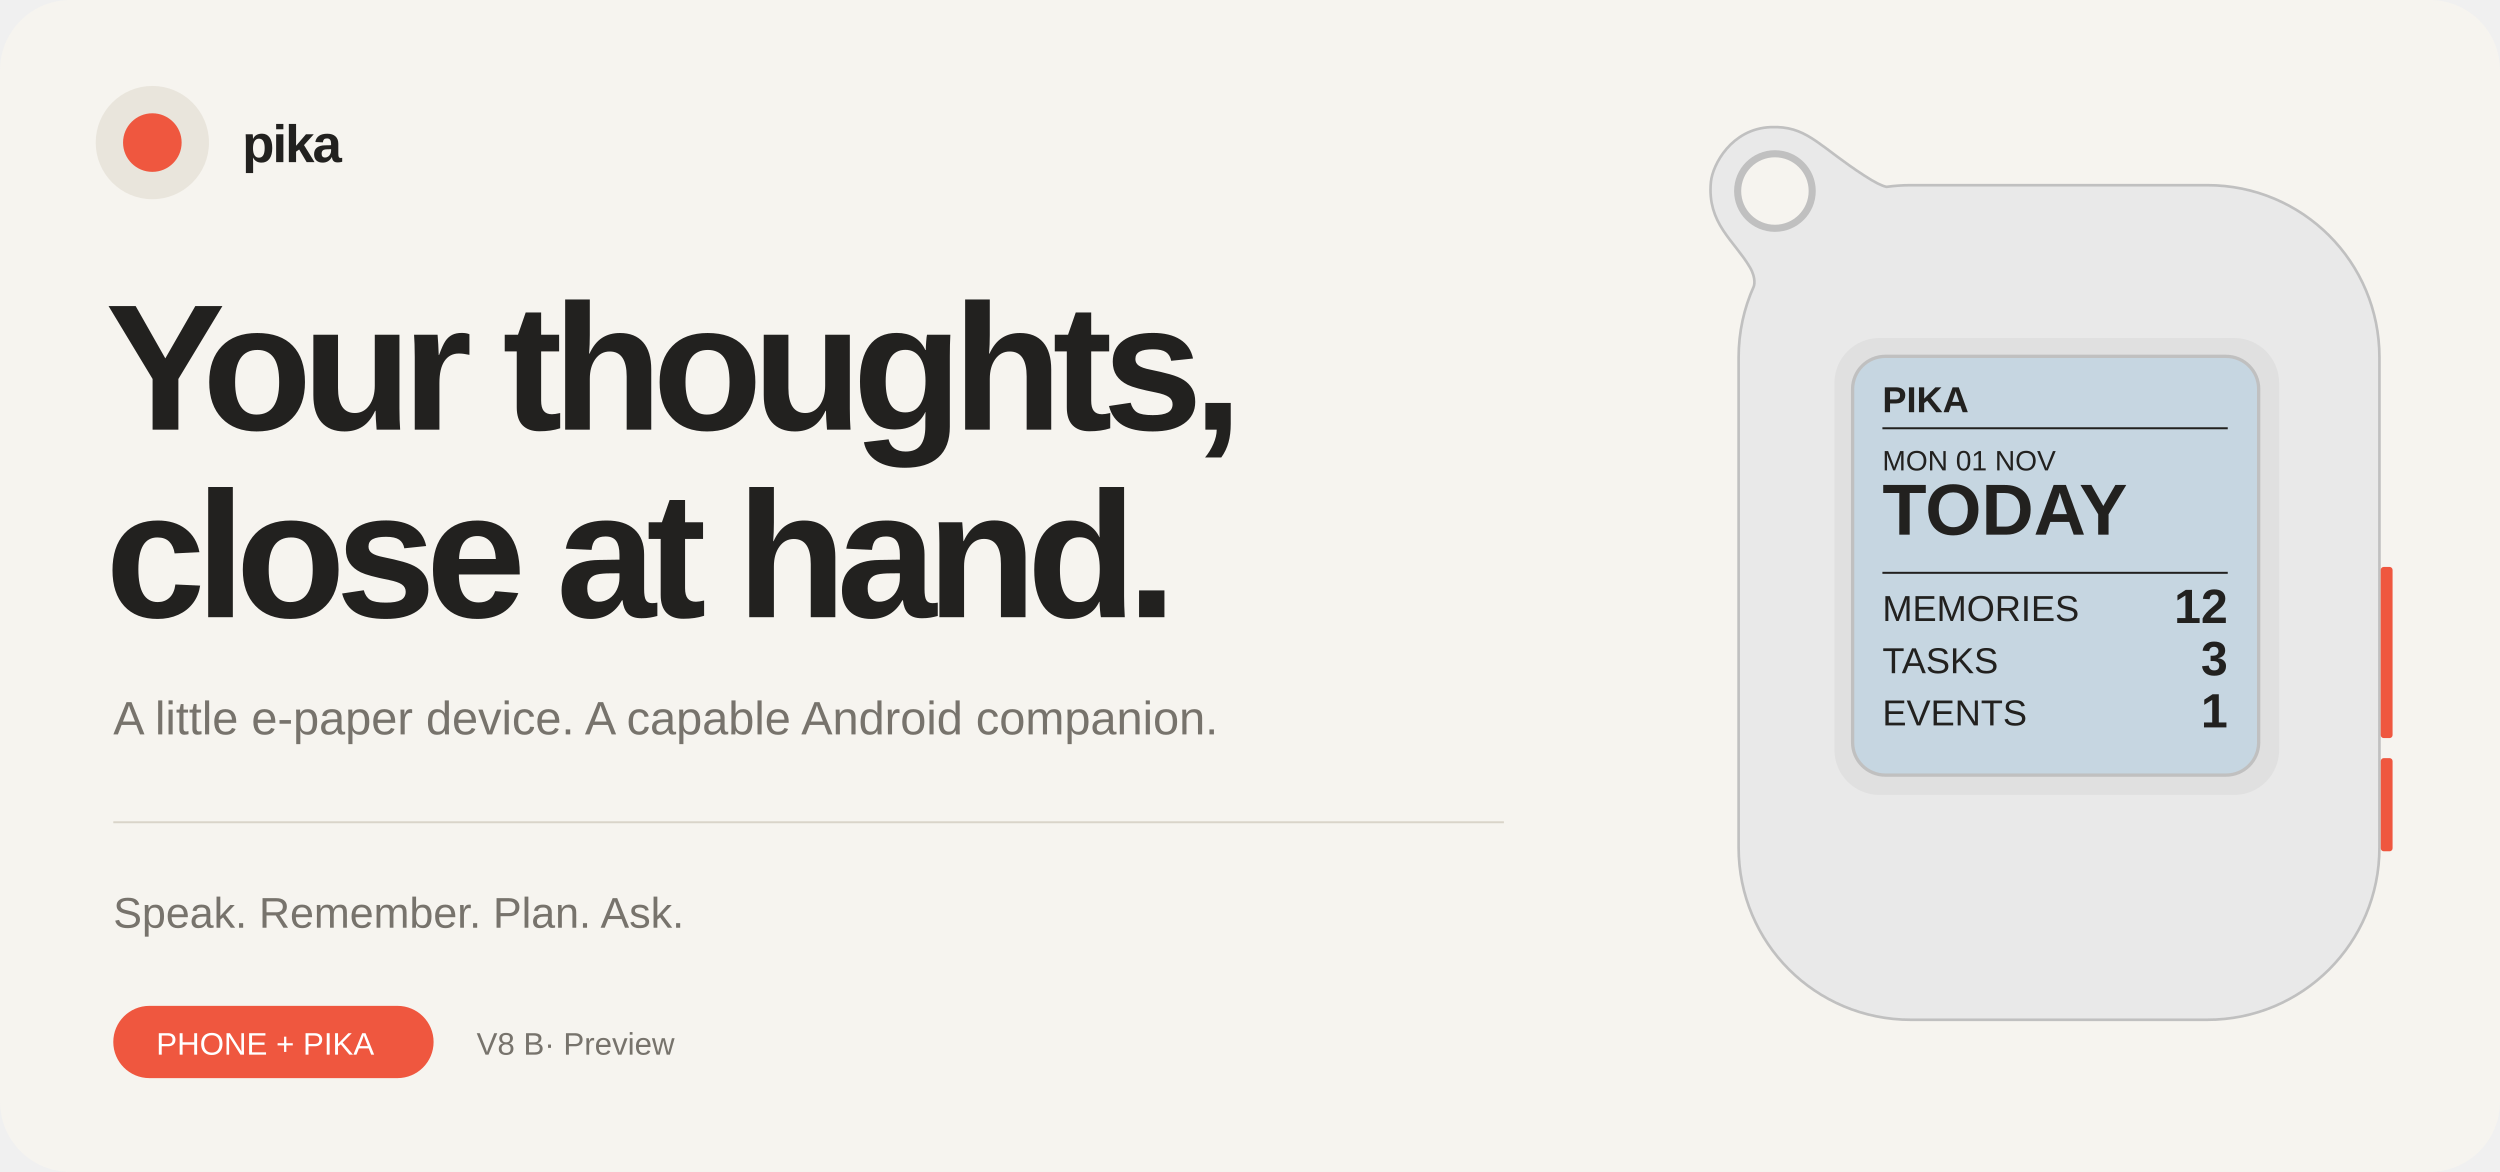
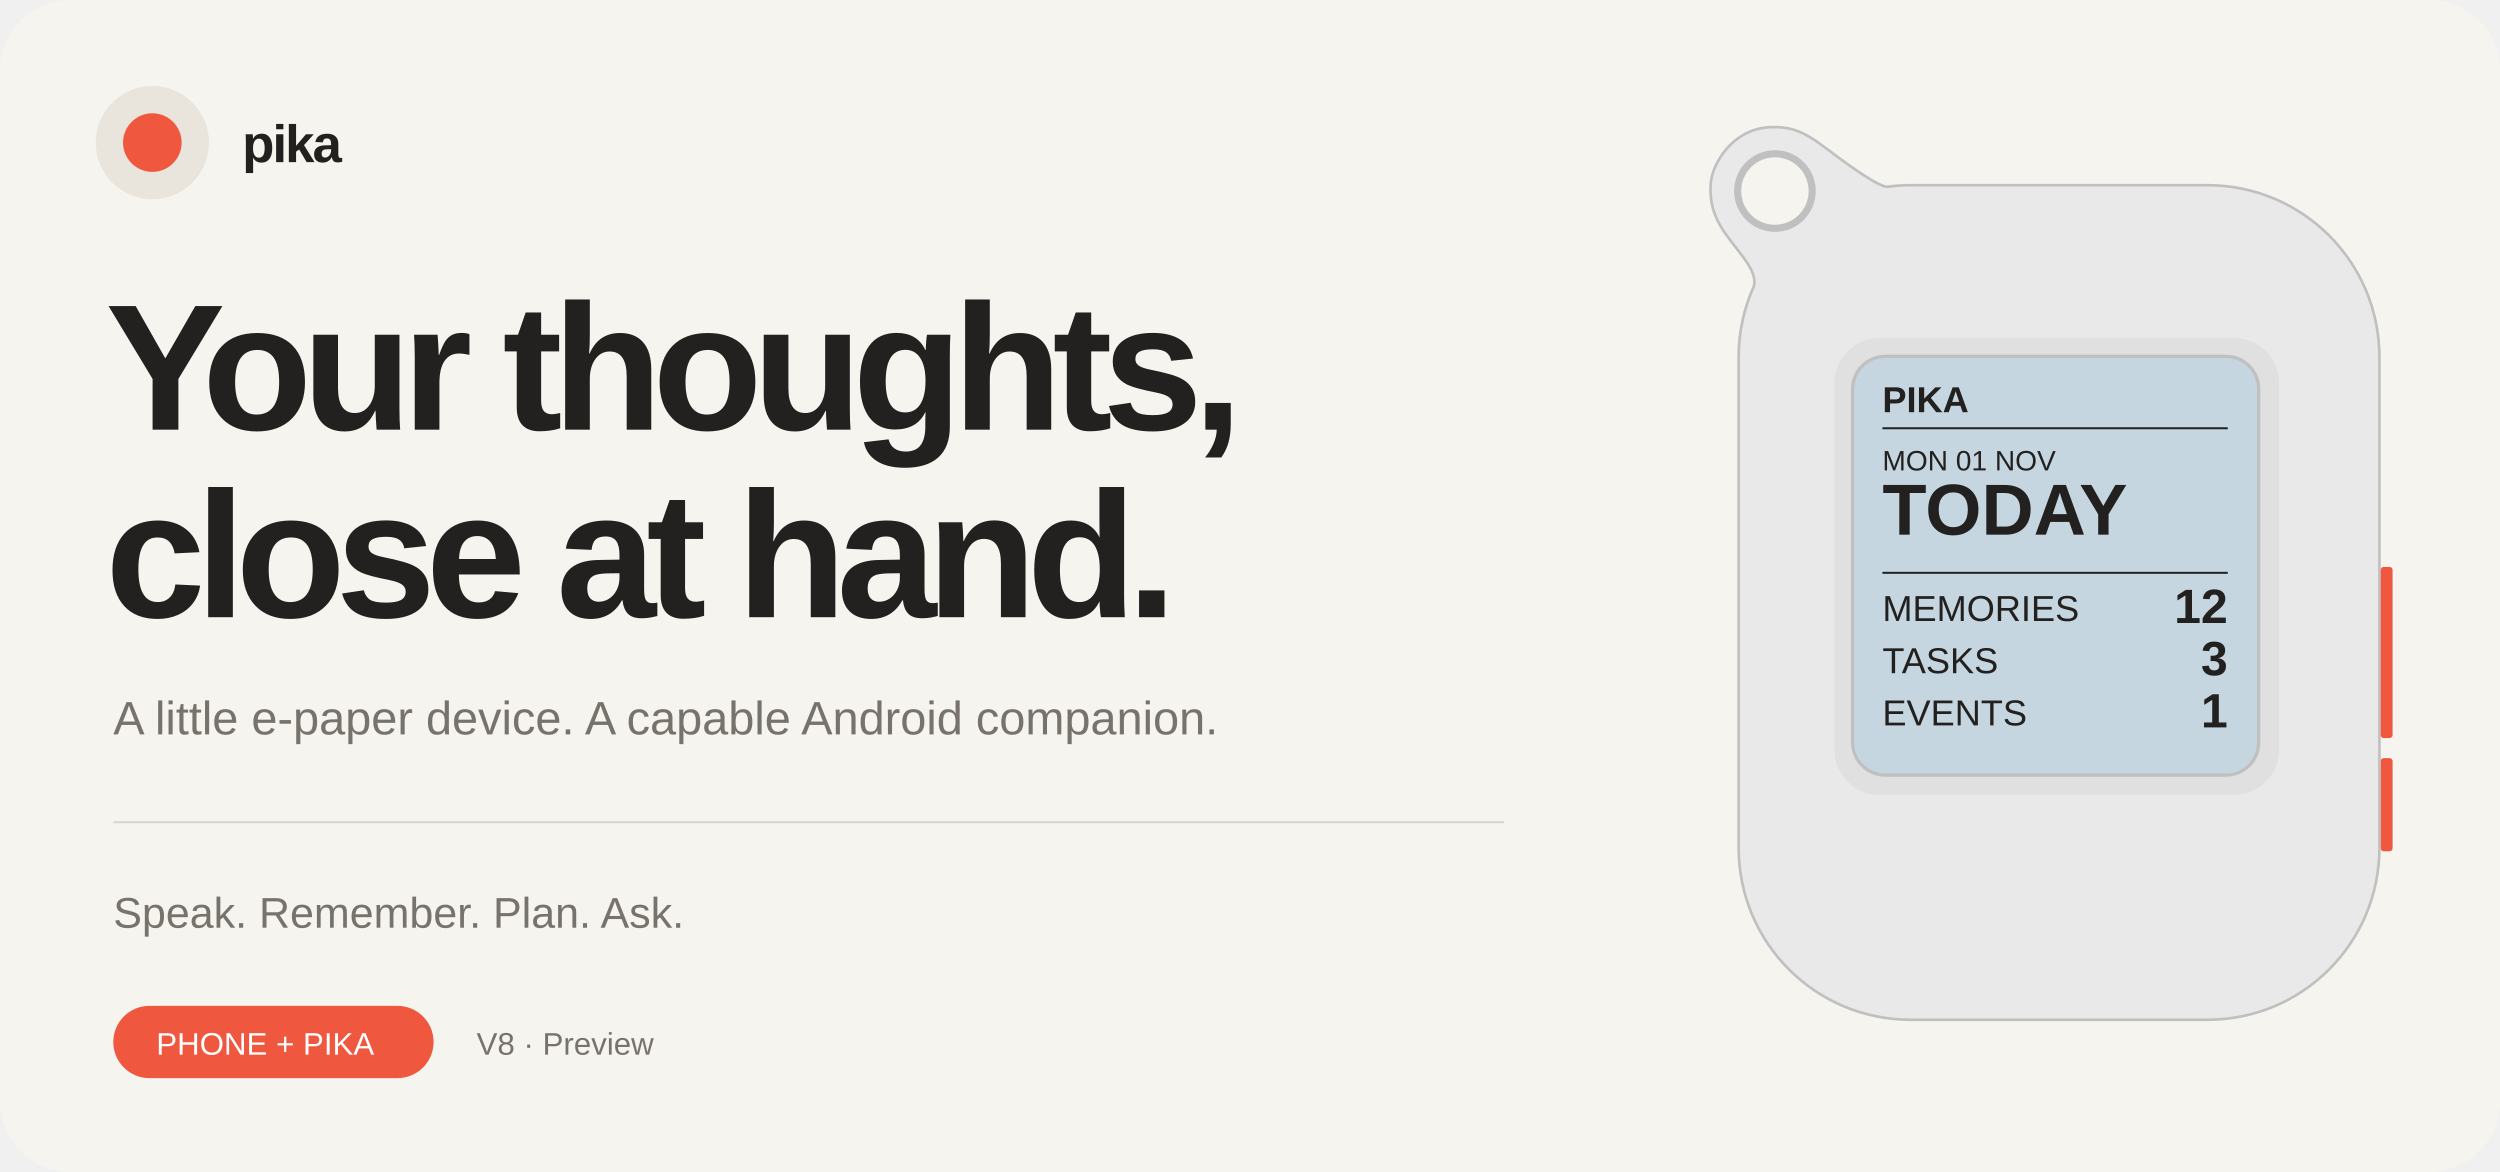
<svg xmlns="http://www.w3.org/2000/svg" width="1280" height="600" viewBox="0 0 1280 600" role="img" aria-labelledby="title desc">
  <rect width="1280" height="600" rx="36" fill="#f6f4ef" />
  <circle cx="78" cy="73" r="29" fill="#e9e5dc" />
  <circle cx="78" cy="73" r="15" fill="#ef573f" />
  <g fill="#22211f" font-family="Arial,Helvetica,sans-serif">
    <text x="124" y="83" font-size="27" font-weight="700" letter-spacing="-1">pika</text>
    <text x="54" y="220" font-size="92" font-weight="700" letter-spacing="-5">Your thoughts,</text>
    <text x="54" y="316" font-size="92" font-weight="700" letter-spacing="-5">close at hand.</text>
    <text x="58" y="376" font-size="24" fill="#77736c">A little e-paper device. A capable Android companion.</text>
    <path d="M58 421H770" stroke="#d9d4c9" />
    <text x="58" y="475" font-size="22" fill="#77736c">Speak. Remember. Plan. Ask.</text>
    <rect x="58" y="515" width="164" height="37" rx="18.5" fill="#ef573f" />
    <text x="80" y="540" font-size="16" fill="#fff">PHONE + PIKA</text>
-     <text x="244" y="540" font-size="16" fill="#77736c">V8 В· Preview</text>
+     <text x="244" y="540" font-size="16" fill="#77736c">V8 · Preview</text>
  </g>
  <svg width="350" height="459" viewBox="0 0 189.177 247.915" version="1.1" id="svg1" xml:space="preserve" x="875" y="64">
    <defs id="defs1" />
    <g id="layer1">
      <path id="rect1" style="display:inline;fill:#e9e9e9;fill-opacity:1;stroke-width:1.478;stroke-linecap:round;stroke-linejoin:round;paint-order:stroke fill markers;stroke:#c0c0c0;stroke-opacity:1;stroke-dasharray:none" d="M 18.895 0.862 C 18.329 0.842 17.74 0.844 17.124 0.868 C 6.414 1.284 1.34 11.17 0.903 15.668 C -0.198 27.028 7.264 31.613 11.661 39.135 C 13.593 42.44 12.773 44.64 12.735 44.738 C 12.735 44.74 12.734 44.741 12.734 44.742 C 10.059 50.68 8.571 57.277 8.571 64.235 L 8.571 199.865 C 8.571 226.07 29.667 247.165 55.871 247.165 L 137.87 247.165 C 164.074 247.165 185.17 226.07 185.17 199.865 L 185.17 64.235 C 185.17 38.031 164.074 16.935 137.87 16.935 L 55.871 16.935 C 53.586 16.935 51.339 17.095 49.142 17.406 C 47.752 17.148 45.792 16.169 42.776 14.214 C 30.694 6.378 27.39 1.167 18.895 0.862 z M 18.249 7.867 A 10.317 10.317 0 0 1 28.565 18.184 A 10.317 10.317 0 0 1 18.249 28.5 A 10.317 10.317 0 0 1 7.932 18.184 A 10.317 10.317 0 0 1 18.249 7.867 z " />
      <path id="rect2" style="fill:#ef573f;stroke-width:7.718;stroke-linecap:round;stroke-linejoin:round;paint-order:stroke fill markers" d="m 186.726,122.213 h 1.614 c 0.464,0 0.837,0.373 0.837,0.837 v 45.687 c 0,0.464 -0.373,0.837 -0.837,0.837 h -1.614 c -0.464,0 -0.837,-0.373 -0.837,-0.837 v -45.687 c 0,-0.464 0.373,-0.837 0.837,-0.837 z" />
      <path id="rect2-5" style="fill:#ef573f;stroke-width:5.677;stroke-linecap:round;stroke-linejoin:round;paint-order:stroke fill markers" d="m 186.742,175.121 h 1.604 c 0.461,0 0.832,0.371 0.832,0.832 v 24.121 c 0,0.461 -0.371,0.832 -0.832,0.832 h -1.604 c -0.461,0 -0.832,-0.371 -0.832,-0.832 v -24.121 c 0,-0.461 0.371,-0.832 0.832,-0.832 z" />
      <path id="path3" style="fill:none;stroke:#c0c0c0;stroke-width:1.967;stroke-linecap:round;stroke-linejoin:round;paint-order:stroke fill markers;stroke-opacity:1;stroke-dasharray:none" d="M 28.565,18.184 A 10.317,10.317 0 0 1 18.249,28.5 10.317,10.317 0 0 1 7.932,18.184 10.317,10.317 0 0 1 18.249,7.867 10.317,10.317 0 0 1 28.565,18.184 Z" />
      <path id="rect5-8" style="fill:#e0e0e0;stroke-width:6.15;stroke-linecap:round;stroke-linejoin:round;stroke-opacity:0.396;paint-order:stroke fill markers" d="m 47.201,58.853 h 98.099 c 6.919,0 12.489,5.57 12.489,12.489 V 172.827 c 0,6.919 -5.57,12.489 -12.489,12.489 H 47.201 c -6.919,0 -12.489,-5.57 -12.489,-12.489 V 71.342 c 0,-6.919 5.57,-12.489 12.489,-12.489 z" />
      <path style="opacity:1;baseline-shift:baseline;display:inline;overflow:visible;vector-effect:none;fill:#c0c0c0;stroke-linecap:round;stroke-linejoin:round;paint-order:stroke fill markers;enable-background:accumulate;stop-color:#000000;stop-opacity:1" d="m 48.805,63.475 c -5.258,0 -9.52,4.262 -9.52,9.52 v 97.77 c 0,5.258 4.262,9.518 9.52,9.518 H 143.062 c 5.258,0 9.52,-4.26 9.52,-9.518 V 72.994 c 0,-5.258 -4.262,-9.52 -9.52,-9.52 z m 0,1.838 H 143.062 c 4.271,0 7.682,3.41 7.682,7.682 v 97.77 c 0,4.271 -3.41,7.68 -7.682,7.68 H 48.805 c -4.271,0 -7.682,-3.409 -7.682,-7.68 V 72.994 c 0,-4.271 3.41,-7.682 7.682,-7.682 z" id="path5" />
      <path style="opacity:1;baseline-shift:baseline;display:inline;overflow:visible;vector-effect:none;fill:#c6d6e1;stroke-linecap:round;stroke-linejoin:round;paint-order:stroke fill markers;enable-background:accumulate;stop-color:#000000;stop-opacity:1" d="m 48.804,64.394 h 94.259 c 4.764,0 8.6,3.836 8.6,8.6 v 97.769 c 0,4.764 -3.836,8.6 -8.6,8.6 H 48.804 c -4.764,0 -8.6,-3.836 -8.6,-8.6 V 72.994 c 0,-4.764 3.836,-8.6 8.6,-8.6 z" id="path6" />
    </g>
  </svg>
  <g transform="translate(949.4 187.4) scale(1.028)" font-family="Arial,Helvetica,sans-serif" fill="#22211f">
    <text x="14" y="23" font-size="18" font-weight="700">PIKA</text>
    <path d="M14 31H186M14 103H186" fill="none" stroke="#22211f" />
    <text x="14" y="52" font-size="14">MON 01 NOV</text>
    <text x="14" y="84" font-size="36" font-weight="700">TODAY</text>
    <text x="14" y="127" font-size="18">MEMORIES</text>
    <text x="186" y="128" text-anchor="end" font-size="24" font-weight="700">12</text>
    <text x="14" y="153" font-size="18">TASKS</text>
    <text x="186" y="154" text-anchor="end" font-size="24" font-weight="700">3</text>
    <text x="14" y="179" font-size="18">EVENTS</text>
    <text x="186" y="180" text-anchor="end" font-size="24" font-weight="700">1</text>
  </g>
</svg>
